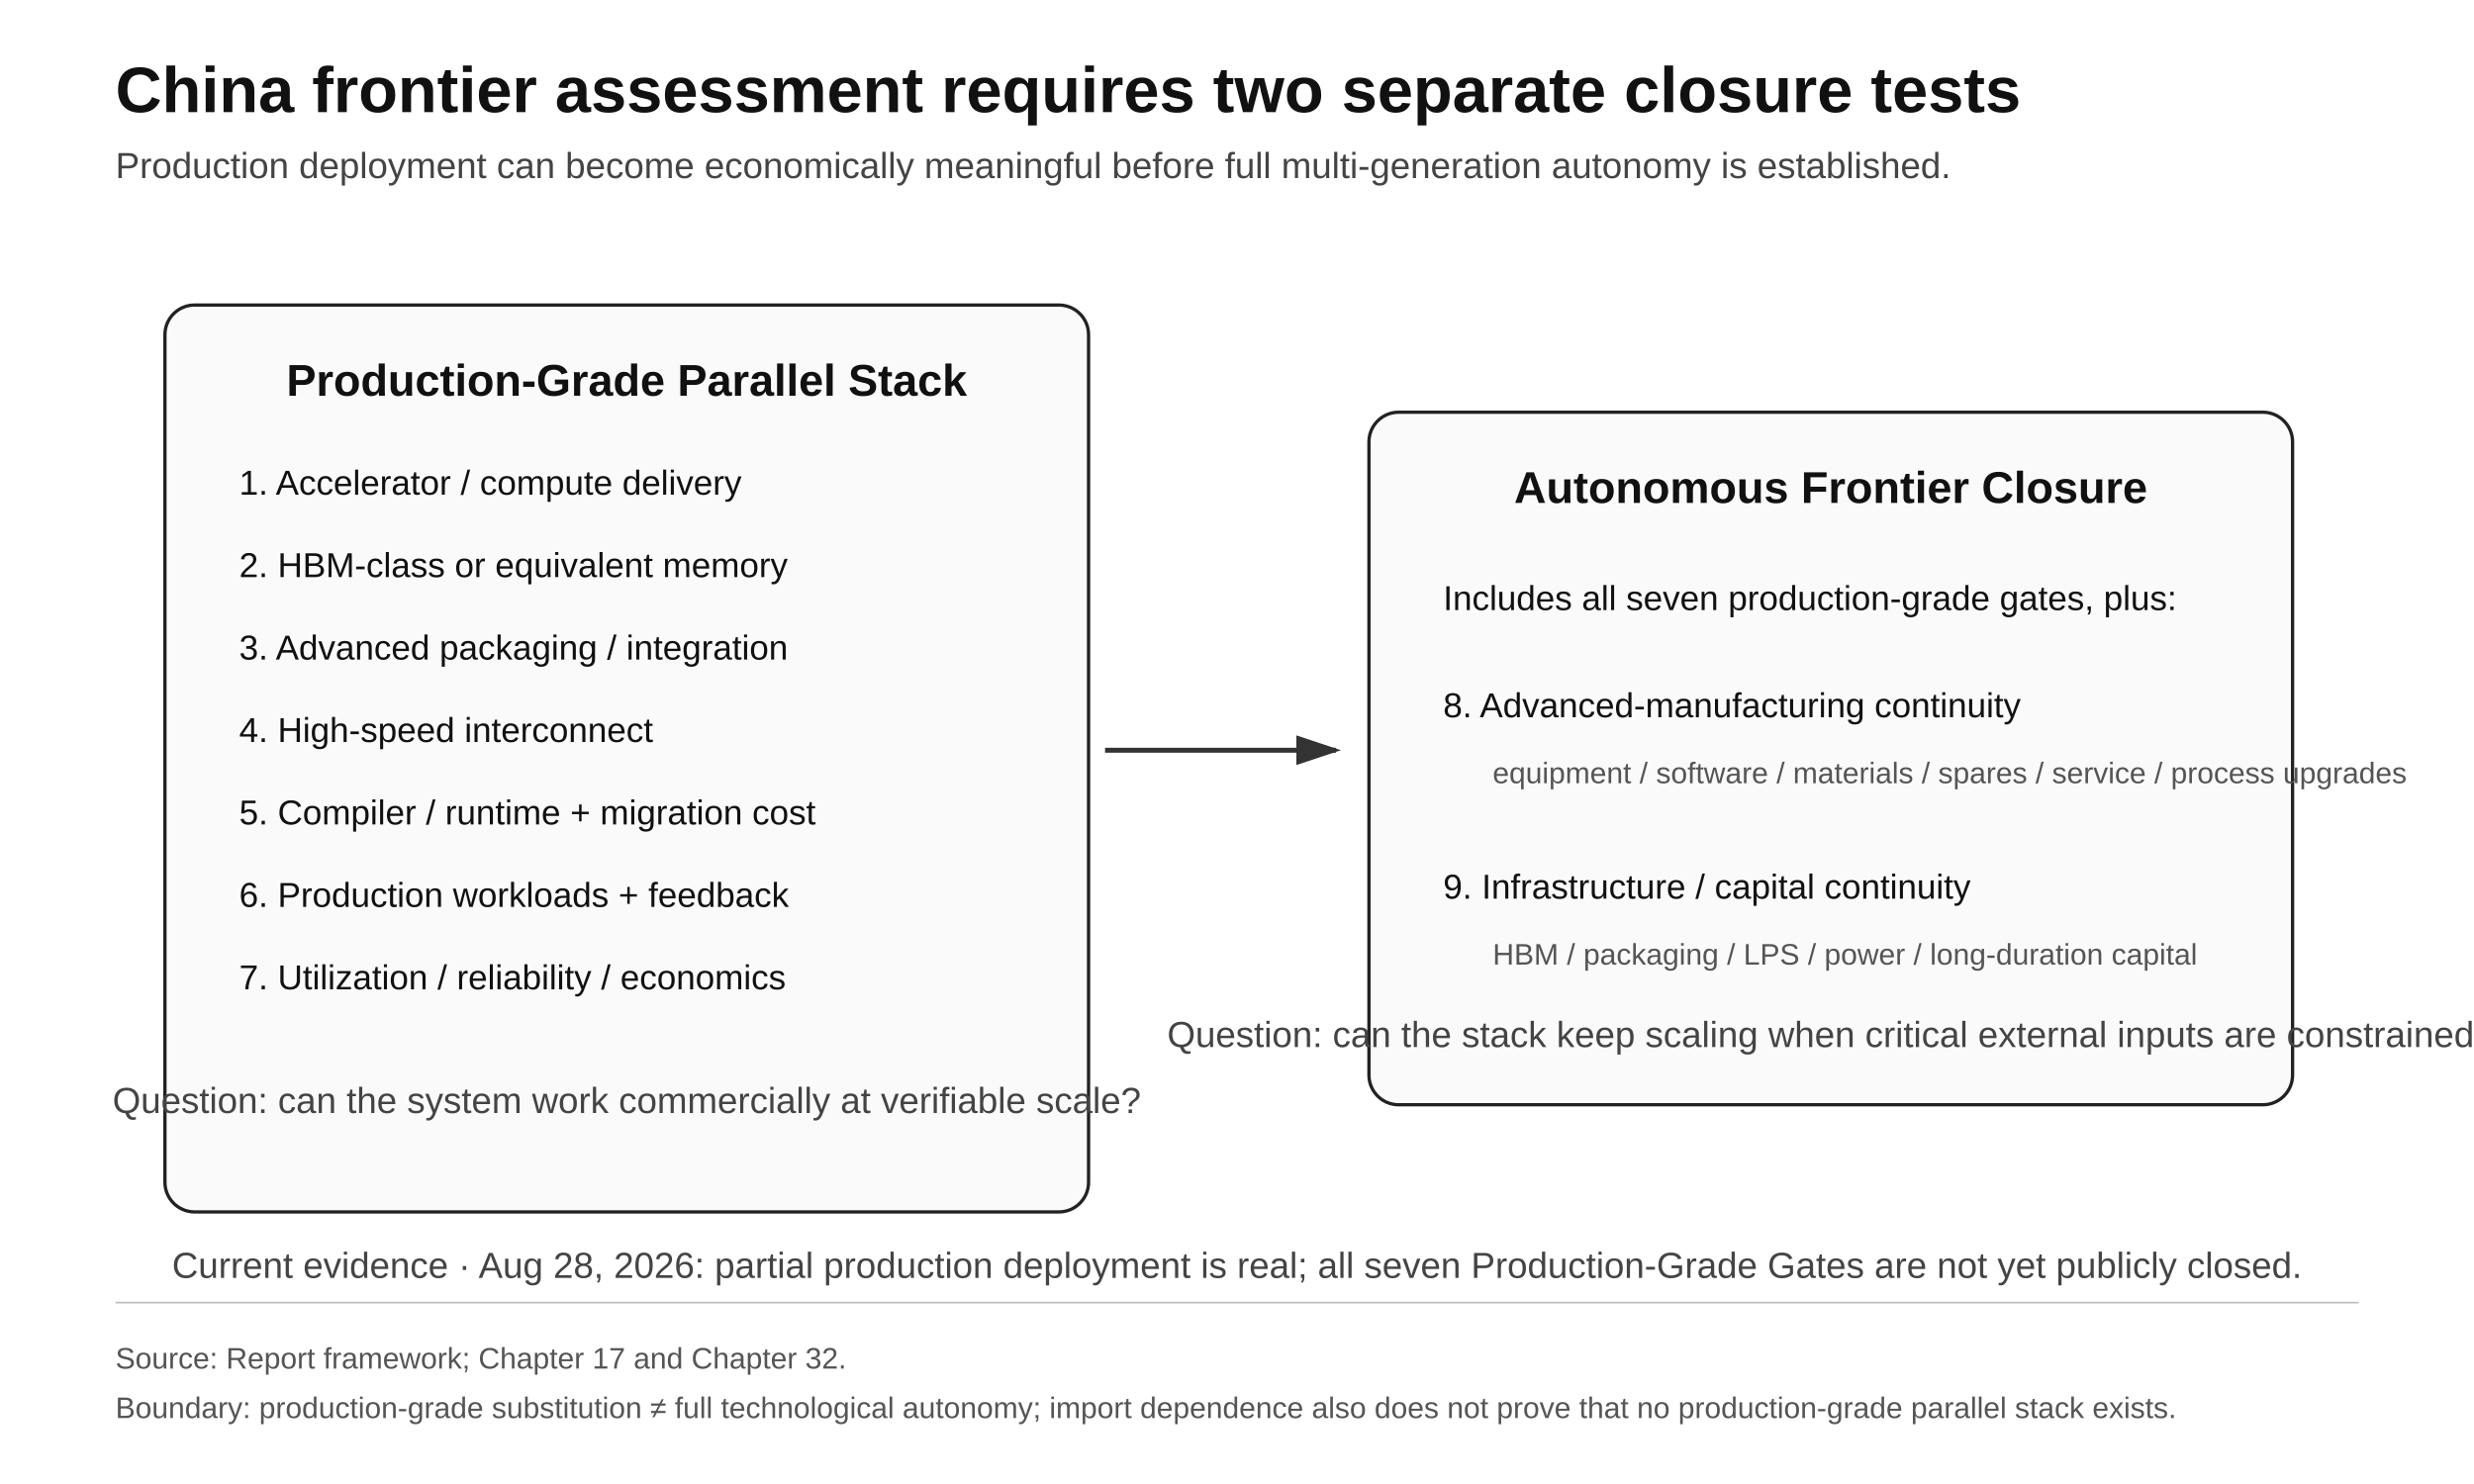
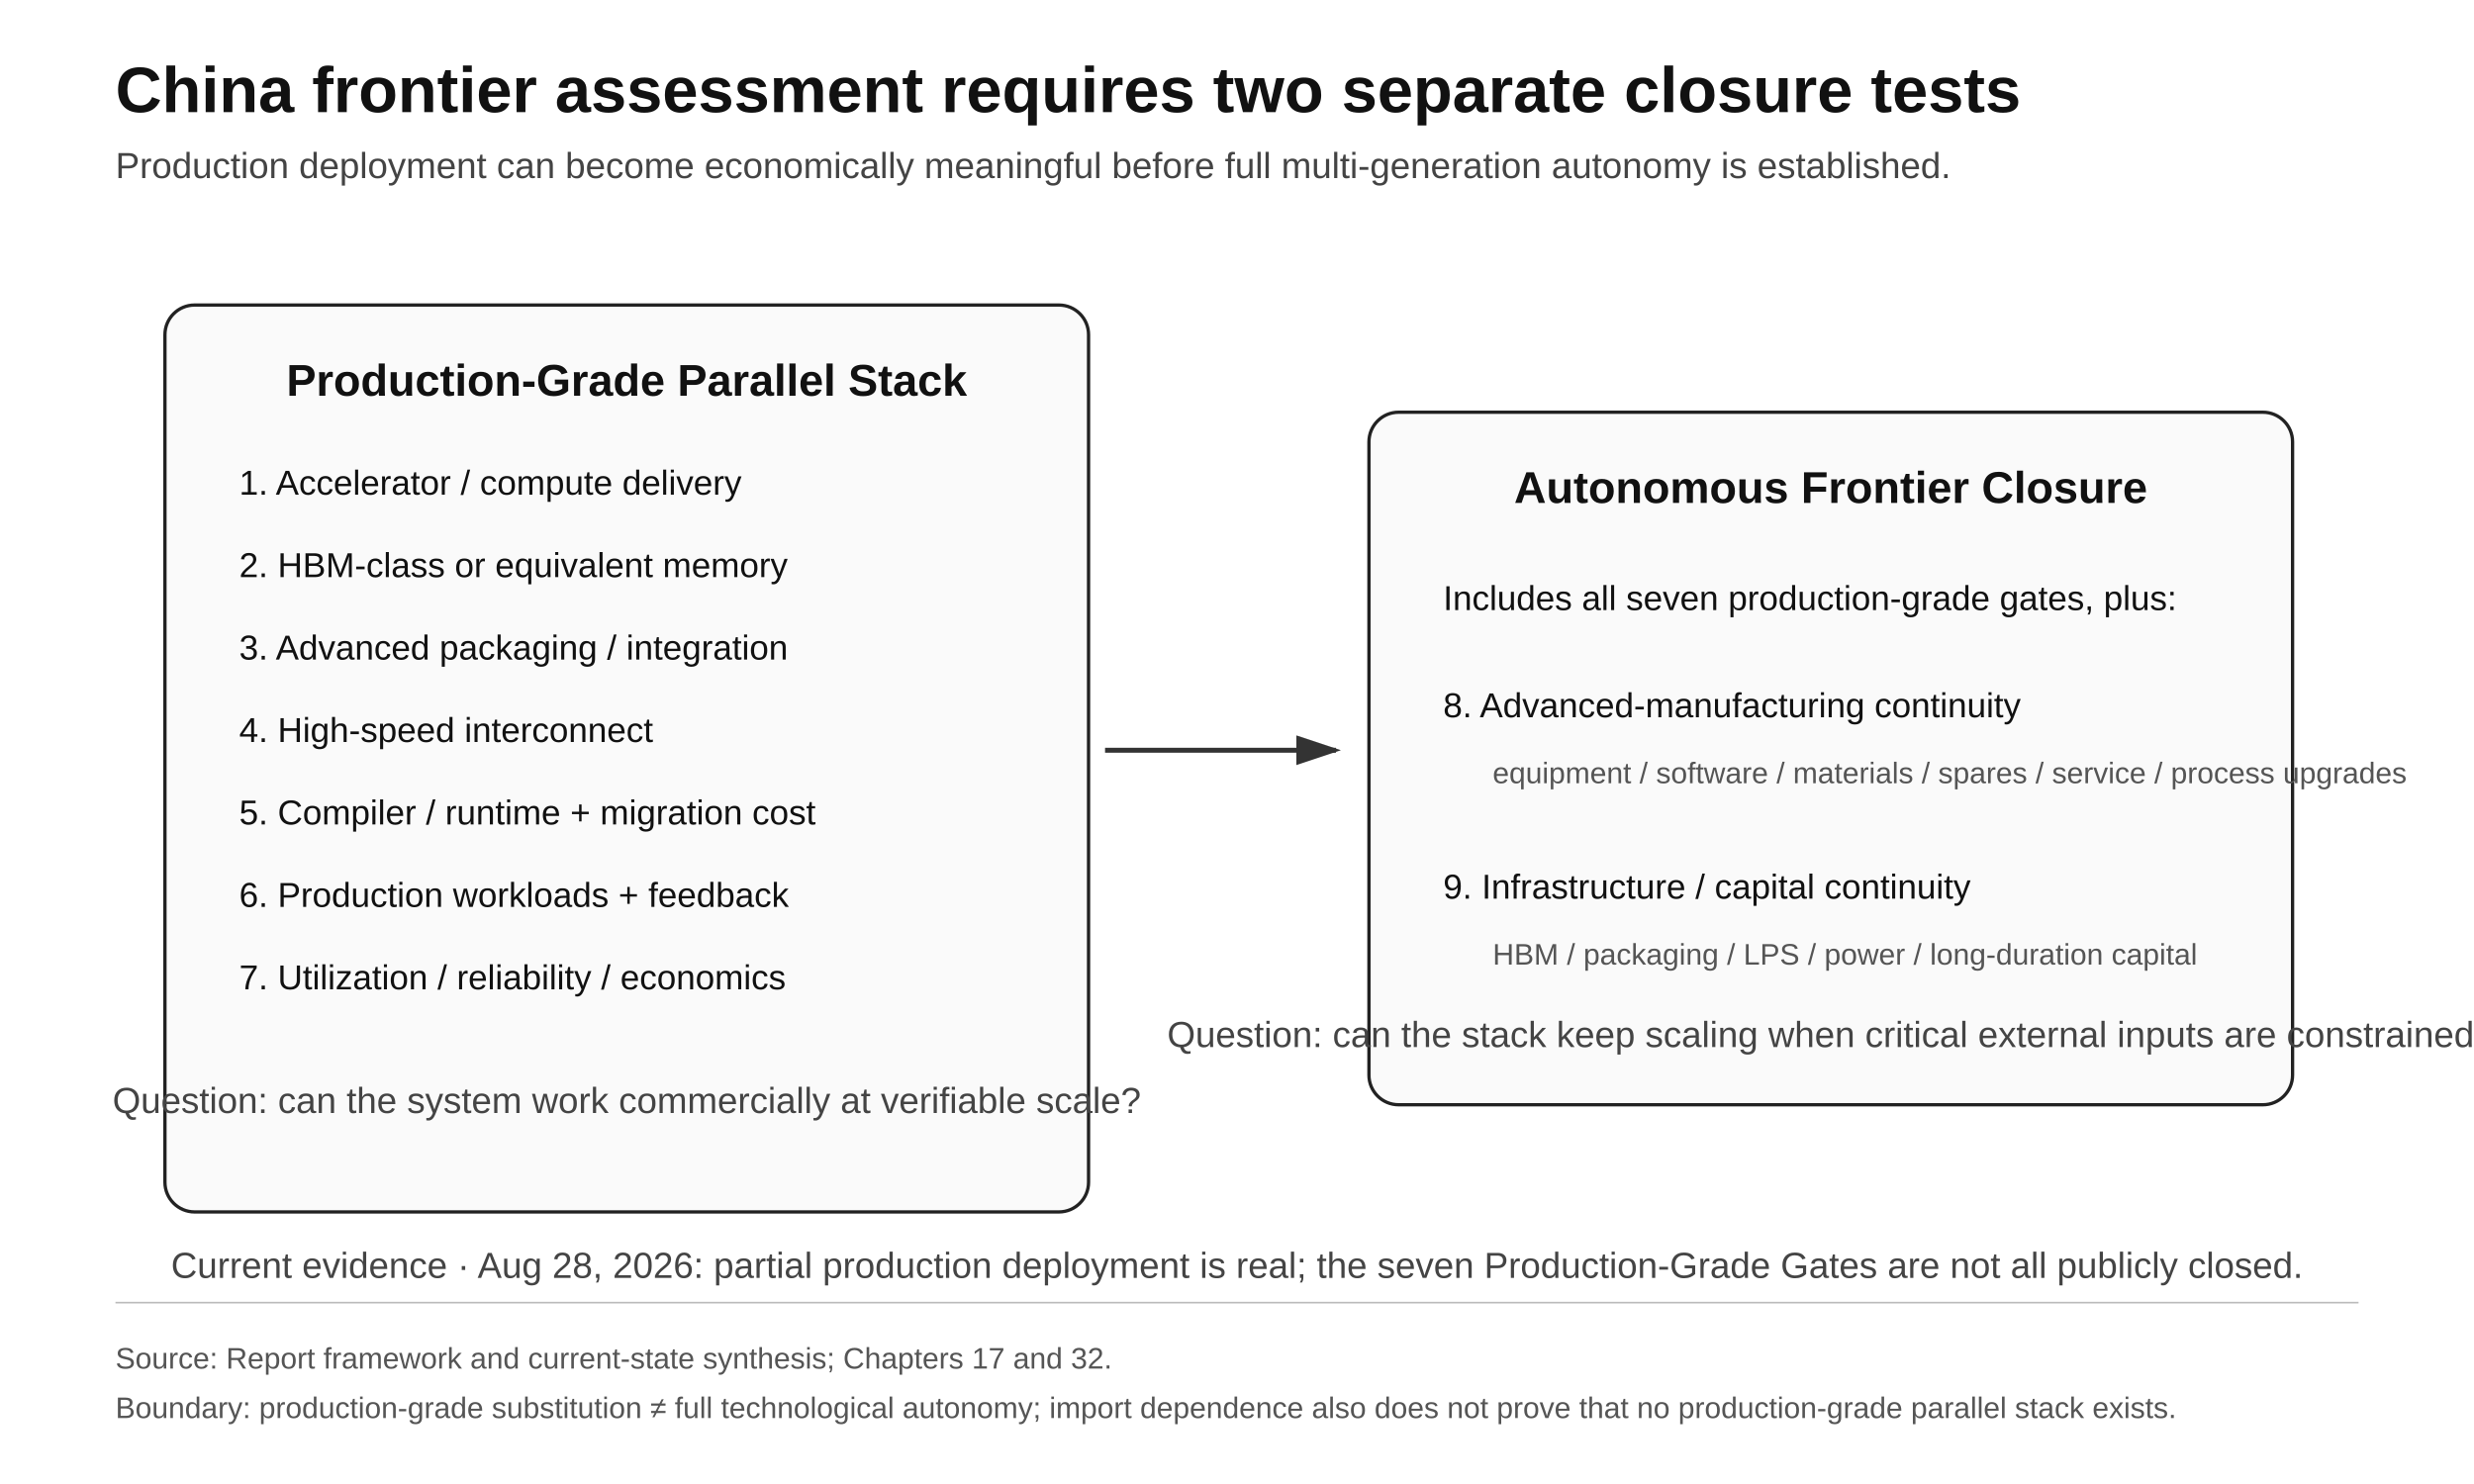
<svg xmlns="http://www.w3.org/2000/svg" width="1500" height="900" viewBox="0 0 1500 900" role="img" aria-labelledby="title desc">
  <rect width="1500" height="900" fill="white" />
  <style>text{font-family:Arial,Helvetica,sans-serif;fill:#111}.t{font-size:39px;font-weight:700}.s{font-size:22px;fill:#444}.panel{fill:#fafafa;stroke:#222;stroke-width:2}.h{font-size:27px;font-weight:700}.b{font-size:21px}.n{font-size:18px;fill:#555}.a{stroke:#333;stroke-width:3;marker-end:url(#m)}</style>
  <defs>
    <marker id="m" markerWidth="10" markerHeight="10" refX="8" refY="3" orient="auto">
      <path d="M0,0 L0,6 L9,3 z" fill="#333" />
    </marker>
  </defs>
  <text x="70" y="68" class="t">China frontier assessment requires two separate closure tests</text>
  <text x="70" y="108" class="s">Production deployment can become economically meaningful before full multi-generation autonomy is established.</text>
  <rect class="panel" x="100" y="185" width="560" height="550" rx="18" />
  <text x="380" y="240" class="h" text-anchor="middle">Production-Grade Parallel Stack</text>
  <text x="145" y="300" class="b">1. Accelerator / compute delivery</text>
  <text x="145" y="350" class="b">2. HBM-class or equivalent memory</text>
  <text x="145" y="400" class="b">3. Advanced packaging / integration</text>
  <text x="145" y="450" class="b">4. High-speed interconnect</text>
  <text x="145" y="500" class="b">5. Compiler / runtime + migration cost</text>
  <text x="145" y="550" class="b">6. Production workloads + feedback</text>
  <text x="145" y="600" class="b">7. Utilization / reliability / economics</text>
  <text x="380" y="675" class="s" text-anchor="middle">Question: can the system work commercially at verifiable scale?</text>
  <line class="a" x1="670" y1="455" x2="810" y2="455" />
  <rect class="panel" x="830" y="250" width="560" height="420" rx="18" />
  <text x="1110" y="305" class="h" text-anchor="middle">Autonomous Frontier Closure</text>
  <text x="875" y="370" class="b">Includes all seven production-grade gates, plus:</text>
  <text x="875" y="435" class="b">8. Advanced-manufacturing continuity</text>
  <text x="905" y="475" class="n">equipment / software / materials / spares / service / process upgrades</text>
  <text x="875" y="545" class="b">9. Infrastructure / capital continuity</text>
  <text x="905" y="585" class="n">HBM / packaging / LPS / power / long-duration capital</text>
  <text x="1110" y="635" class="s" text-anchor="middle">Question: can the stack keep scaling when critical external inputs are constrained?</text>
-   <text x="750" y="775" class="s" text-anchor="middle">Current evidence · Aug 28, 2026: partial production deployment is real; all seven Production-Grade Gates are not yet publicly closed.</text>
+   <text x="750" y="775" class="s" text-anchor="middle">Current evidence · Aug 28, 2026: partial production deployment is real; the seven Production-Grade Gates are not all publicly closed.</text>
  <line x1="70" y1="790" x2="1430" y2="790" stroke="#bbb" />
-   <text x="70" y="830" class="n">Source: Report framework; Chapter 17 and Chapter 32.</text>
+   <text x="70" y="830" class="n">Source: Report framework and current-state synthesis; Chapters 17 and 32.</text>
  <text x="70" y="860" class="n">Boundary: production-grade substitution ≠ full technological autonomy; import dependence also does not prove that no production-grade parallel stack exists.</text>
</svg>
